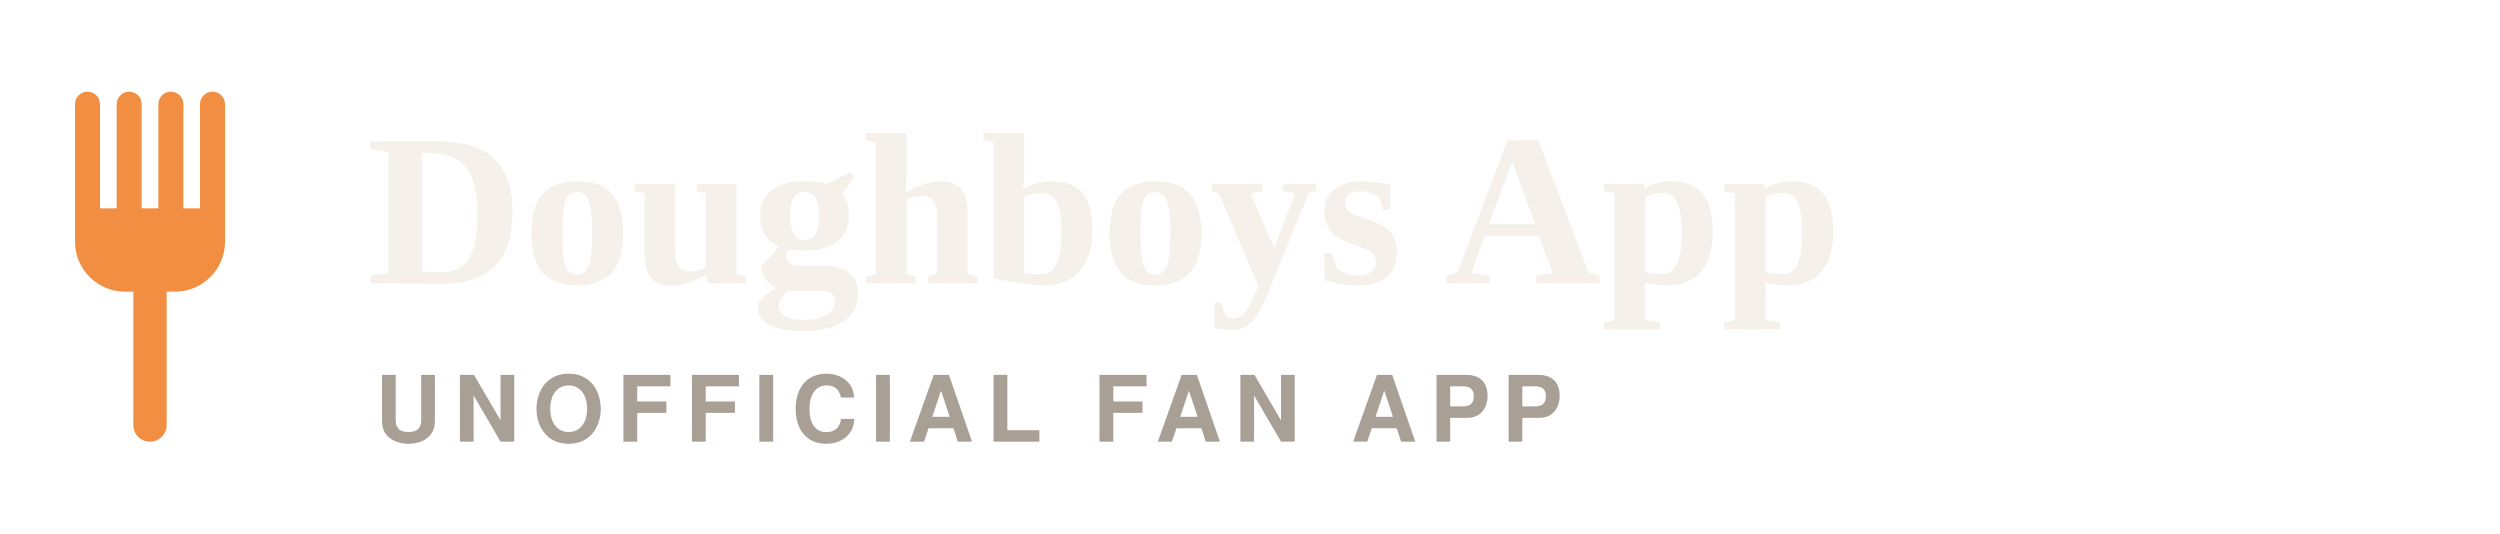
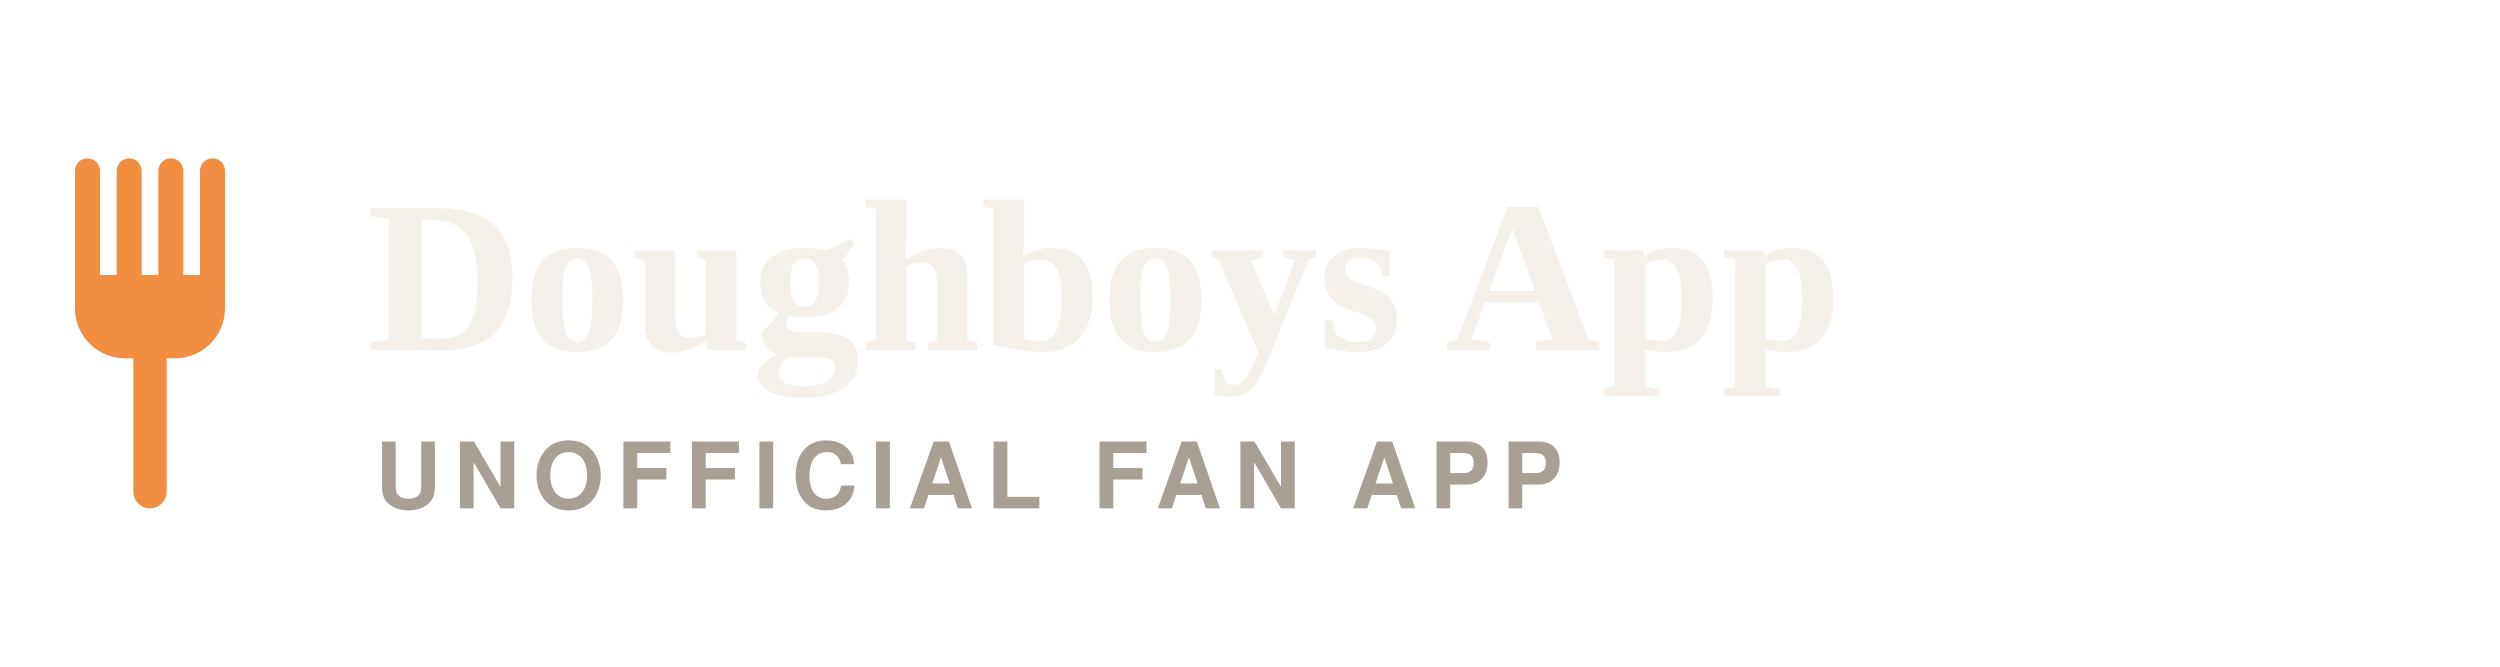
- <svg xmlns="http://www.w3.org/2000/svg" width="300" height="64" viewBox="0 0 300 64">
+ <svg xmlns="http://www.w3.org/2000/svg" width="300" height="80" viewBox="0 -8 300 80">
  <g transform="translate(6 10)" fill="#f28e42">
    <rect x="3" y="1" width="3" height="16" rx="1.5" />
    <rect x="8" y="1" width="3" height="16" rx="1.5" />
    <rect x="13" y="1" width="3" height="16" rx="1.5" />
    <rect x="18" y="1" width="3" height="16" rx="1.5" />
    <path d="M3 15h18v4a6 6 0 0 1-6 6H9a6 6 0 0 1-6-6z" />
    <rect x="10" y="23" width="4" height="20" rx="2" />
  </g>
  <text x="44" y="34" font-family="Georgia, 'Times New Roman', serif" font-size="26" font-weight="700" fill="#f5f0ea">Doughboys App</text>
  <text x="45" y="53" font-family="Helvetica, Arial, sans-serif" font-size="11" font-weight="600" letter-spacing="1.5" fill="#a89f95">UNOFFICIAL FAN APP</text>
</svg>
